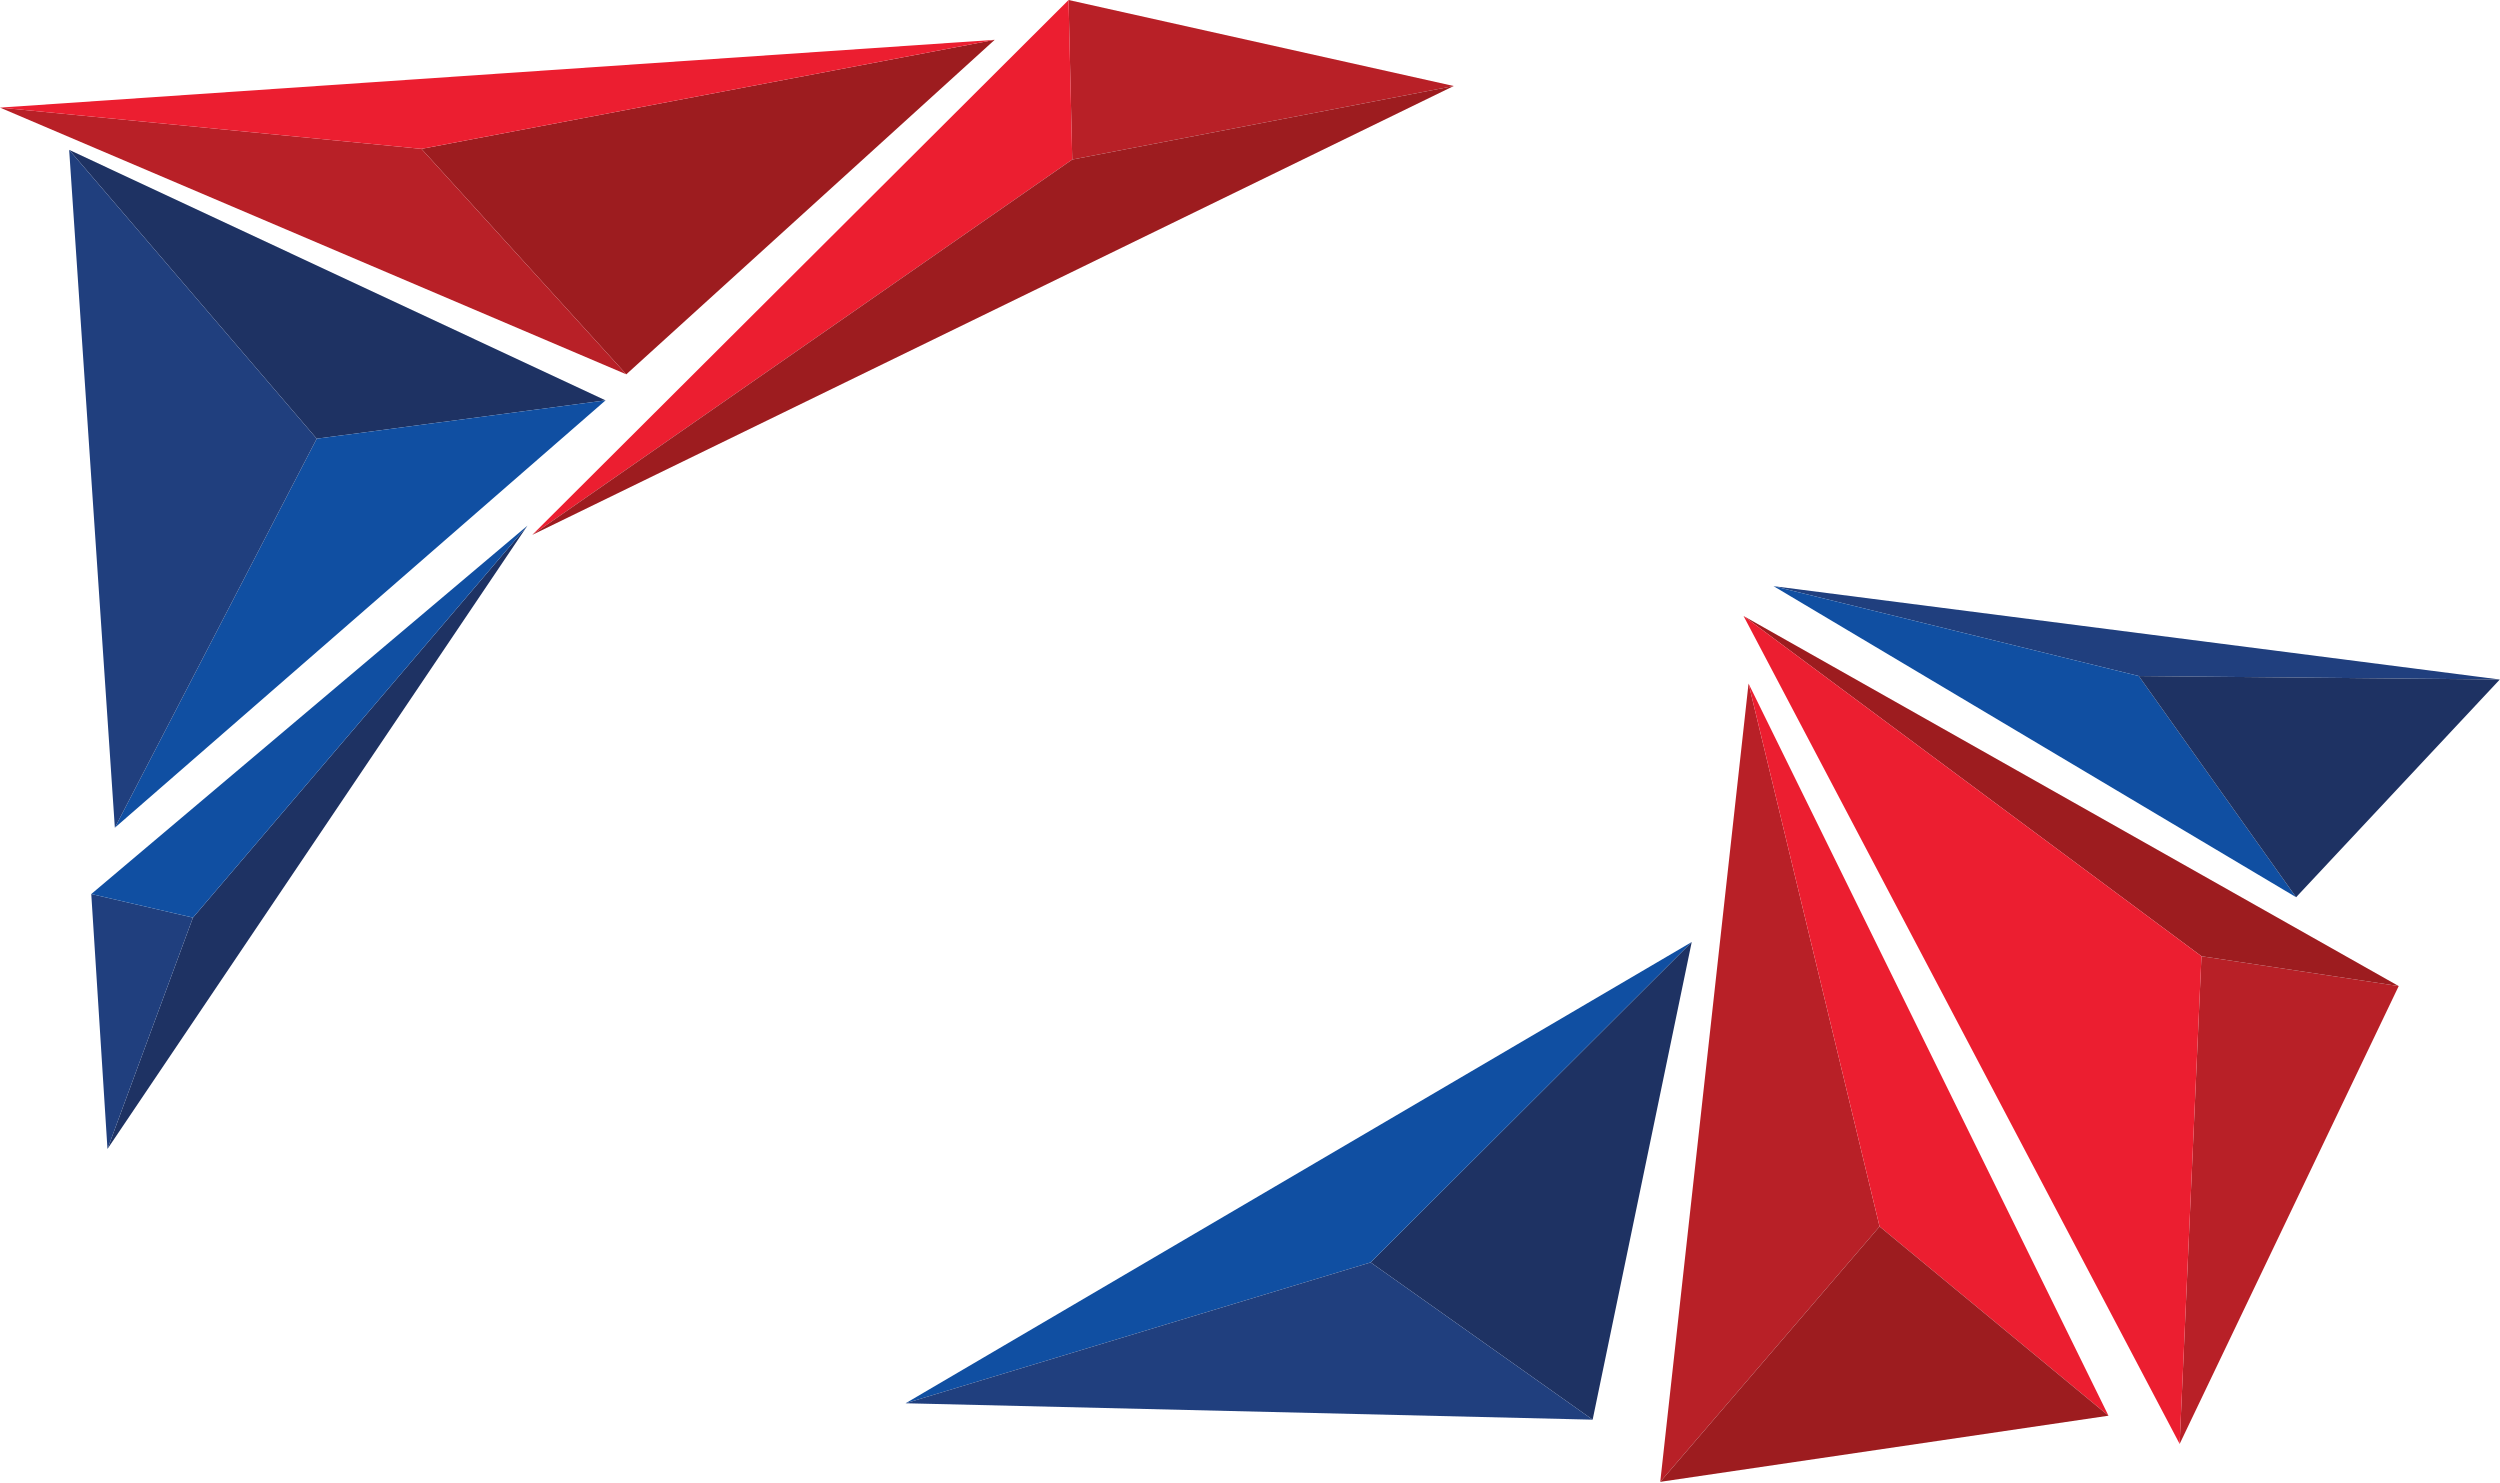
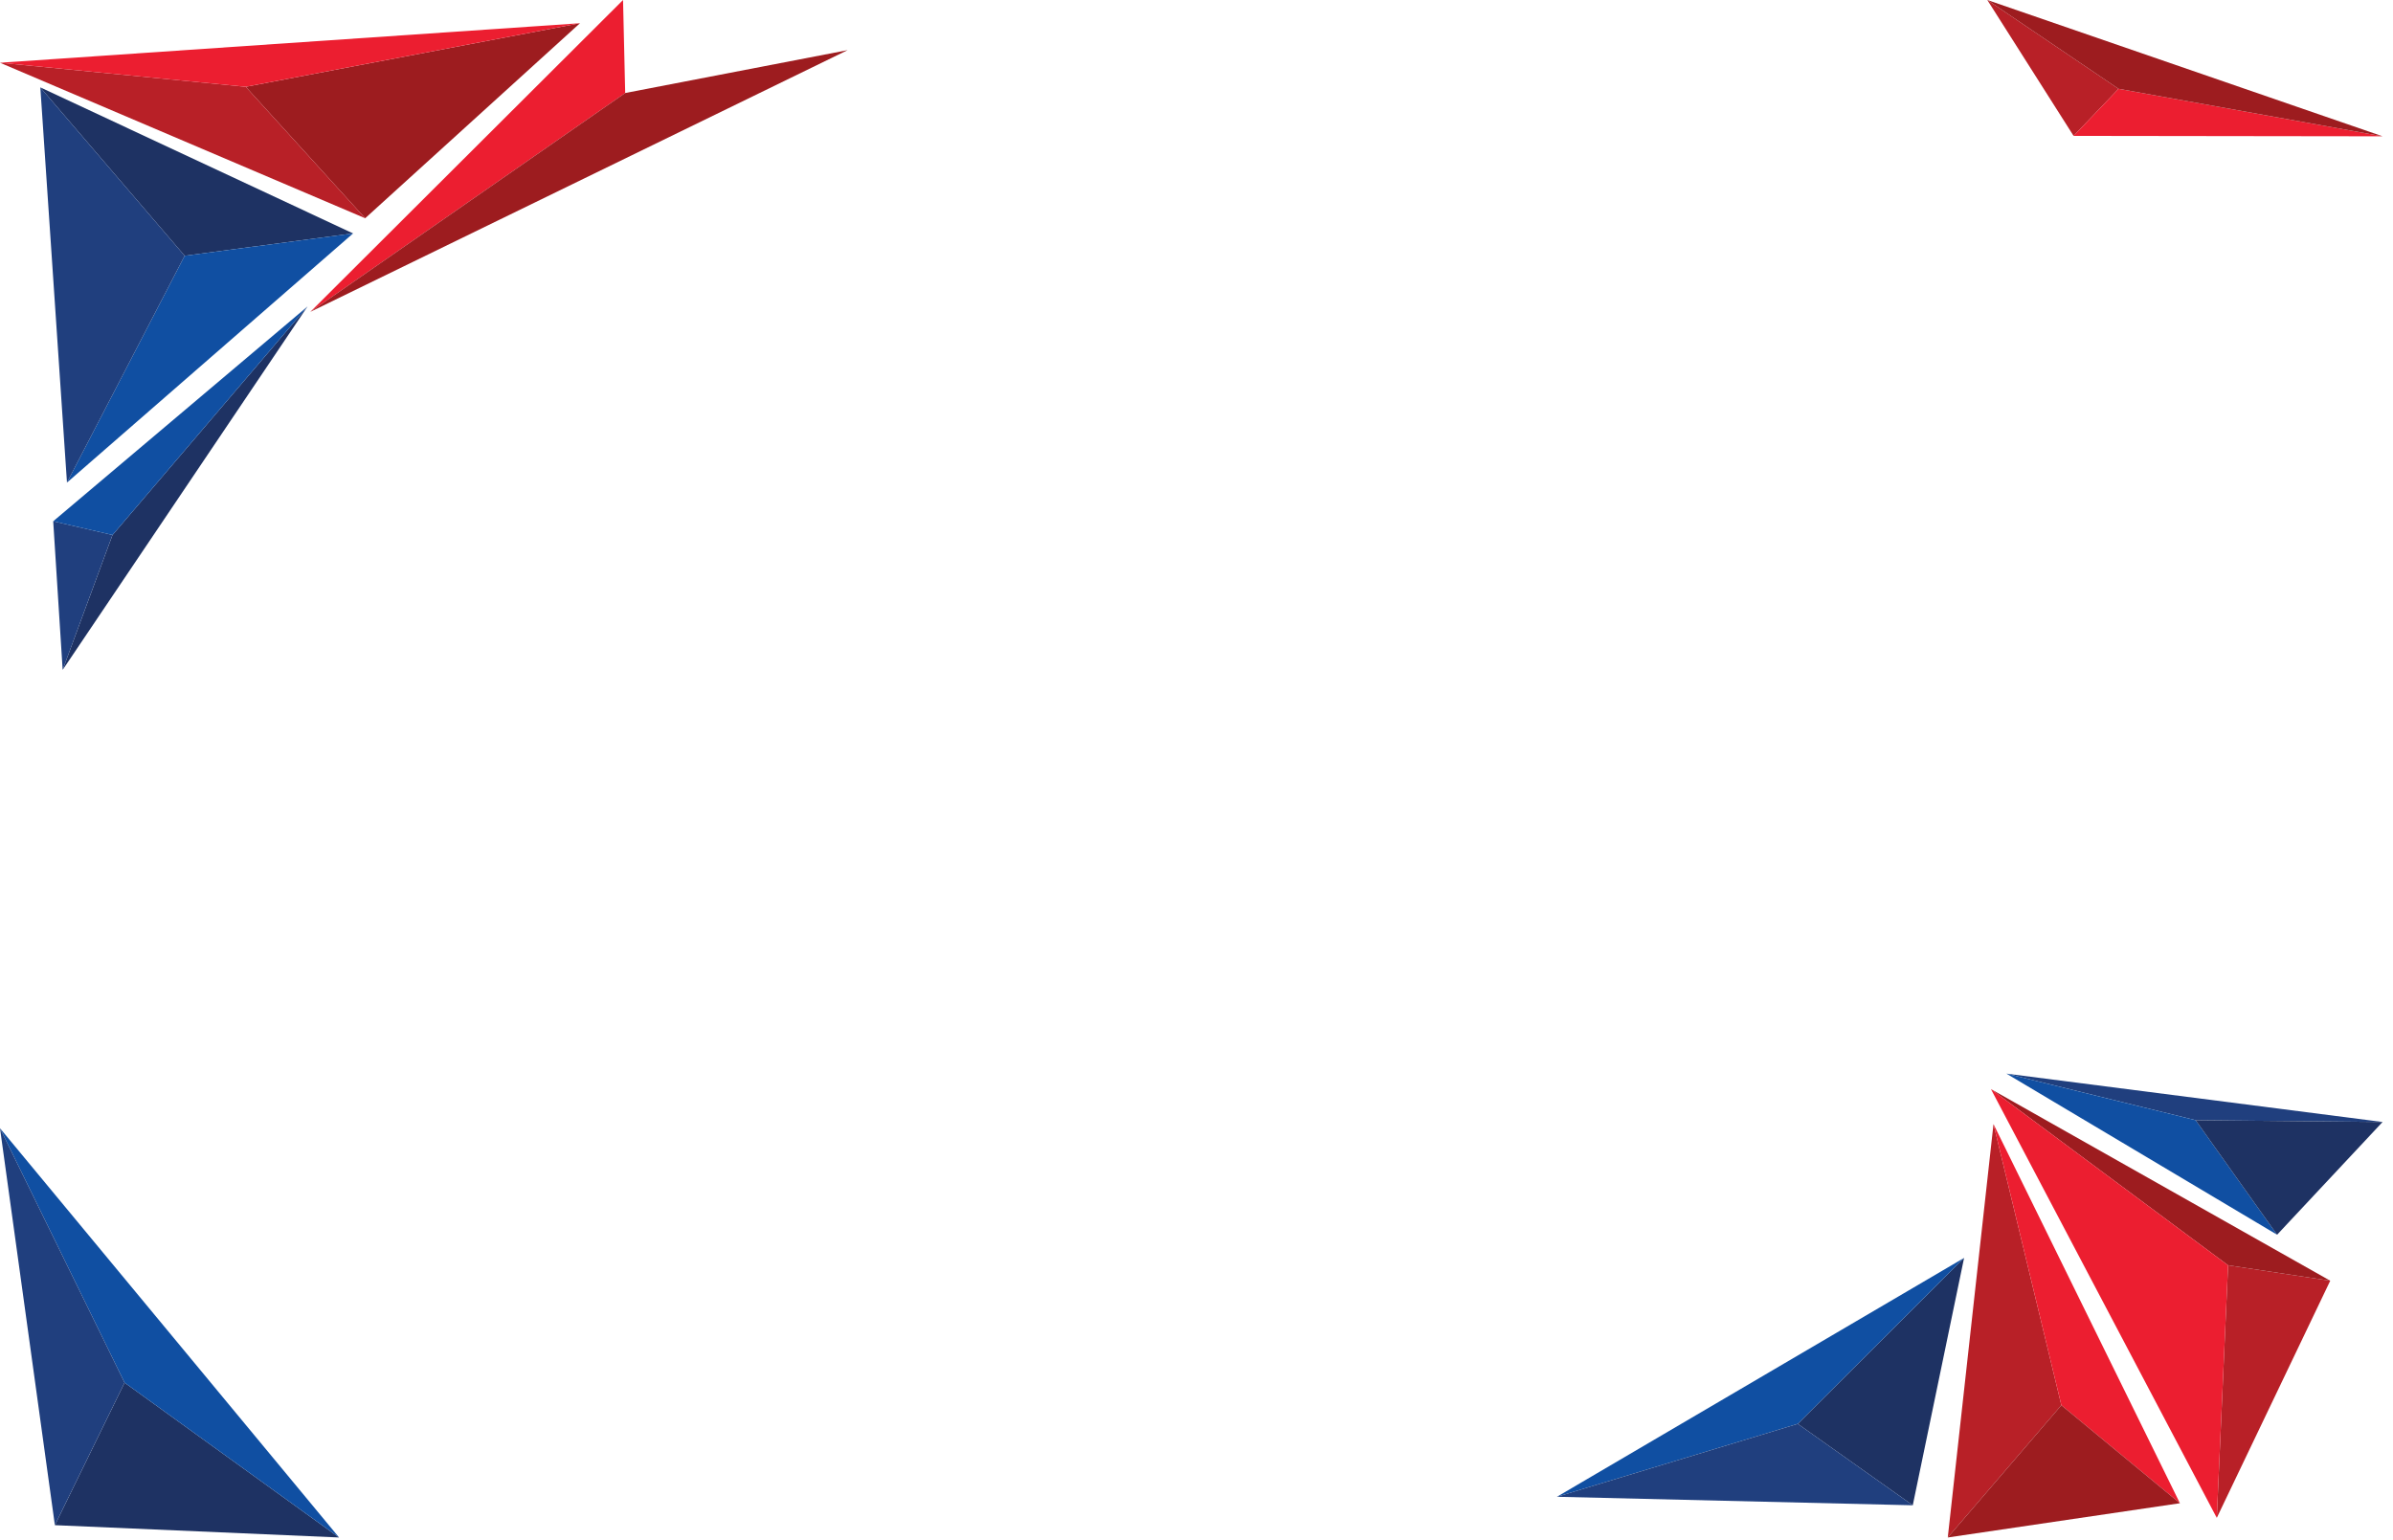
- <svg xmlns="http://www.w3.org/2000/svg" width="100%" height="100%" viewBox="0 0 6059 3592" version="1.1" xml:space="preserve" style="fill-rule:evenodd;clip-rule:evenodd;stroke-linejoin:round;stroke-miterlimit:2;">
-   <path d="M3523.231,208.456l-924.54,178.218l-8.92,-386.674l933.46,208.456Z" style="fill:#b82027;fill-rule:nonzero;" />
-   <path d="M2598.691,386.674l-1308.669,909.631l1299.749,-1296.305l8.92,386.674Z" style="fill:#ec1e30;fill-rule:nonzero;" />
-   <path d="M3523.231,208.456l-2233.209,1087.849l1308.669,-909.631l924.54,-178.218Z" style="fill:#9d1c1f;fill-rule:nonzero;" />
-   <path d="M2410.711,96.493l-892.85,810.72l-496.431,-546.43l1389.281,-264.29Z" style="fill:#9d1c1f;fill-rule:nonzero;" />
-   <path d="M1517.861,907.213l-1517.861,-646.429l1021.43,99.999l496.431,546.43Z" style="fill:#b82027;fill-rule:nonzero;" />
-   <path d="M2410.711,96.493l-1389.281,264.29l-1021.43,-99.999l2410.711,-164.291Z" style="fill:#ec1e30;fill-rule:nonzero;" />
-   <path d="M1467.611,970.335l-700,92.86l-600,-700l1300,607.14Z" style="fill:#1e3263;fill-rule:nonzero;" />
-   <path d="M1467.611,970.335l-1189.28,1035.72l489.28,-942.86l700,-92.86Z" style="fill:#104fa2;fill-rule:nonzero;" />
-   <path d="M767.611,1063.195l-489.28,942.86l-110.72,-1642.86l600,700Z" style="fill:#203f7e;fill-rule:nonzero;" />
-   <path d="M4100.071,2283.065l-240.13,1157.64l-538.1,-381.12l778.23,-776.52Z" style="fill:#1e3263;fill-rule:nonzero;" />
-   <path d="M4100.071,2283.065l-778.23,776.52l-1127.05,341.38l1905.28,-1117.9Z" style="fill:#104fa2;fill-rule:nonzero;" />
-   <path d="M3859.941,3440.705l-1665.15,-39.74l1127.05,-341.38l538.1,381.12Z" style="fill:#203f7e;fill-rule:nonzero;" />
-   <path d="M6058.481,1646.875l-874.83,-8.41l-885.26,-217.87l1760.09,226.28Z" style="fill:#203f7e;fill-rule:nonzero;" />
-   <path d="M5564.851,2174.505l-1266.46,-753.91l885.26,217.87l381.2,536.04Z" style="fill:#104fa2;fill-rule:nonzero;" />
-   <path d="M6058.481,1646.875l-493.63,527.63l-381.2,-536.04l874.83,8.41Z" style="fill:#1e3263;fill-rule:nonzero;" />
-   <path d="M1278.331,1273.905l-1017.86,1510.72l207.14,-560.72l810.72,-950Z" style="fill:#1e3263;fill-rule:nonzero;" />
-   <path d="M467.611,2223.905l-207.14,560.72l-39.29,-617.86l246.43,57.14Z" style="fill:#203f7e;fill-rule:nonzero;" />
-   <path d="M1278.331,1273.905l-810.72,950l-246.43,-57.14l1057.15,-892.86Z" style="fill:#104fa2;fill-rule:nonzero;" />
-   <path d="M4555.34,2972.545l-531.569,618.84l213.99,-1934.67l317.579,1315.83Z" style="fill:#b82027;fill-rule:nonzero;" />
-   <path d="M5110.111,3431.085l-554.771,-458.54l-317.579,-1315.83l872.35,1774.37Z" style="fill:#ec1e30;fill-rule:nonzero;" />
-   <path d="M5110.111,3431.085l-1086.34,160.3l531.569,-618.84l554.771,458.54Z" style="fill:#9d1c1f;fill-rule:nonzero;" />
-   <path d="M5813.481,2389.845l-530.89,1109.71l52.88,-1182.039l478.01,72.329Z" style="fill:#b82027;fill-rule:nonzero;" />
-   <path d="M5813.481,2389.845l-478.01,-72.329l-1109.77,-824.541l1587.78,896.87Z" style="fill:#9d1c1f;fill-rule:nonzero;" />
-   <path d="M5335.471,2317.516l-52.88,1182.039l-1056.89,-2006.58l1109.77,824.541Z" style="fill:#ec1e30;fill-rule:nonzero;" />
+ <svg xmlns="http://www.w3.org/2000/svg" width="100%" height="100%" viewBox="0 0 202 130" version="1.1" xml:space="preserve" style="fill-rule:evenodd;clip-rule:evenodd;stroke-linejoin:round;stroke-miterlimit:2;">
+   <g>
+     <path d="M167.754,0l11.079,7.498l-3.795,3.974l-7.284,-11.473Z" style="fill:#b82027;fill-rule:nonzero;" />
+     <path d="M178.833,7.498l22.287,4.009l-26.082,-0.035l3.795,-3.974Z" style="fill:#ec1e30;fill-rule:nonzero;" />
+     <path d="M167.754,0l33.366,11.507l-22.287,-4.009l-11.079,-7.498Z" style="fill:#9d1c1f;fill-rule:nonzero;" />
+   </g>
+   <g>
+     <path d="M52.775,7.853l-26.577,18.473l26.395,-26.326l0.181,7.853Z" style="fill:#ec1e30;fill-rule:nonzero;" />
+     <path d="M71.55,4.233l-45.352,22.092l26.577,-18.473l18.776,-3.619Z" style="fill:#9d1c1f;fill-rule:nonzero;" />
+     <path d="M48.957,1.96l-18.132,16.464l-10.082,-11.097l28.214,-5.367Z" style="fill:#9d1c1f;fill-rule:nonzero;" />
+     <path d="M30.825,18.424l-30.825,-13.128l20.743,2.031l10.082,11.097Z" style="fill:#b82027;fill-rule:nonzero;" />
+     <path d="M48.957,1.96l-28.214,5.367l-20.743,-2.031l48.957,-3.336Z" style="fill:#ec1e30;fill-rule:nonzero;" />
+     <path d="M29.804,19.706l-14.216,1.886l-12.185,-14.216l26.401,12.33Z" style="fill:#1e3263;fill-rule:nonzero;" />
+     <path d="M29.804,19.706l-24.152,21.034l9.936,-19.148l14.216,-1.886Z" style="fill:#104fa2;fill-rule:nonzero;" />
+     <path d="M15.589,21.591l-9.936,19.148l-2.249,-33.363l12.185,14.216Z" style="fill:#203f7e;fill-rule:nonzero;" />
+     <path d="M25.961,25.871l-20.671,30.68l4.207,-11.387l16.464,-19.293Z" style="fill:#1e3263;fill-rule:nonzero;" />
+     <path d="M9.496,45.163l-4.207,11.387l-0.798,-12.548l5.005,1.16Z" style="fill:#203f7e;fill-rule:nonzero;" />
+     <path d="M25.961,25.871l-16.464,19.293l-5.005,-1.16l21.469,-18.132Z" style="fill:#104fa2;fill-rule:nonzero;" />
+   </g>
+   <g>
+     <g>
+       <path d="M165.794,106.194l-4.332,20.882l-9.706,-6.875l14.038,-14.007Z" style="fill:#1e3263;fill-rule:nonzero;" />
+       <path d="M165.794,106.194l-14.038,14.007l-20.33,6.158l34.368,-20.165Z" style="fill:#104fa2;fill-rule:nonzero;" />
+       <path d="M161.462,127.076l-30.036,-0.717l20.33,-6.158l9.706,6.875Z" style="fill:#203f7e;fill-rule:nonzero;" />
+     </g>
+     <path d="M201.12,94.718l-15.78,-0.152l-15.969,-3.93l31.749,4.082Z" style="fill:#203f7e;fill-rule:nonzero;" />
+     <path d="M192.216,104.236l-22.845,-13.599l15.969,3.93l6.876,9.669Z" style="fill:#104fa2;fill-rule:nonzero;" />
+     <path d="M201.12,94.718l-8.904,9.518l-6.876,-9.669l15.78,0.152Z" style="fill:#1e3263;fill-rule:nonzero;" />
+     <path d="M174.006,118.631l-9.589,11.163l3.86,-34.898l5.729,23.735Z" style="fill:#b82027;fill-rule:nonzero;" />
+     <path d="M184.013,126.902l-10.007,-8.271l-5.729,-23.735l15.736,32.007Z" style="fill:#ec1e30;fill-rule:nonzero;" />
+     <path d="M184.013,126.902l-19.596,2.892l9.589,-11.163l10.007,8.271Z" style="fill:#9d1c1f;fill-rule:nonzero;" />
+     <path d="M196.701,108.12l-9.576,20.017l0.954,-21.322l8.622,1.305Z" style="fill:#b82027;fill-rule:nonzero;" />
+     <path d="M196.701,108.12l-8.622,-1.305l-20.018,-14.873l28.641,16.178Z" style="fill:#9d1c1f;fill-rule:nonzero;" />
+     <path d="M188.078,106.815l-0.954,21.322l-19.064,-36.195l20.018,14.873Z" style="fill:#ec1e30;fill-rule:nonzero;" />
+   </g>
+   <g>
+     <path d="M28.62,129.794l-23.987,-1.039l5.885,-12.029l18.102,13.068Z" style="fill:#1e3263;fill-rule:nonzero;" />
+     <path d="M28.62,129.794l-18.102,-13.068l-10.517,-21.478l28.62,34.546Z" style="fill:#104fa2;fill-rule:nonzero;" />
+     <path d="M4.632,128.754l-4.632,-33.507l10.517,21.478l-5.885,12.029Z" style="fill:#203f7e;fill-rule:nonzero;" />
+   </g>
</svg>
